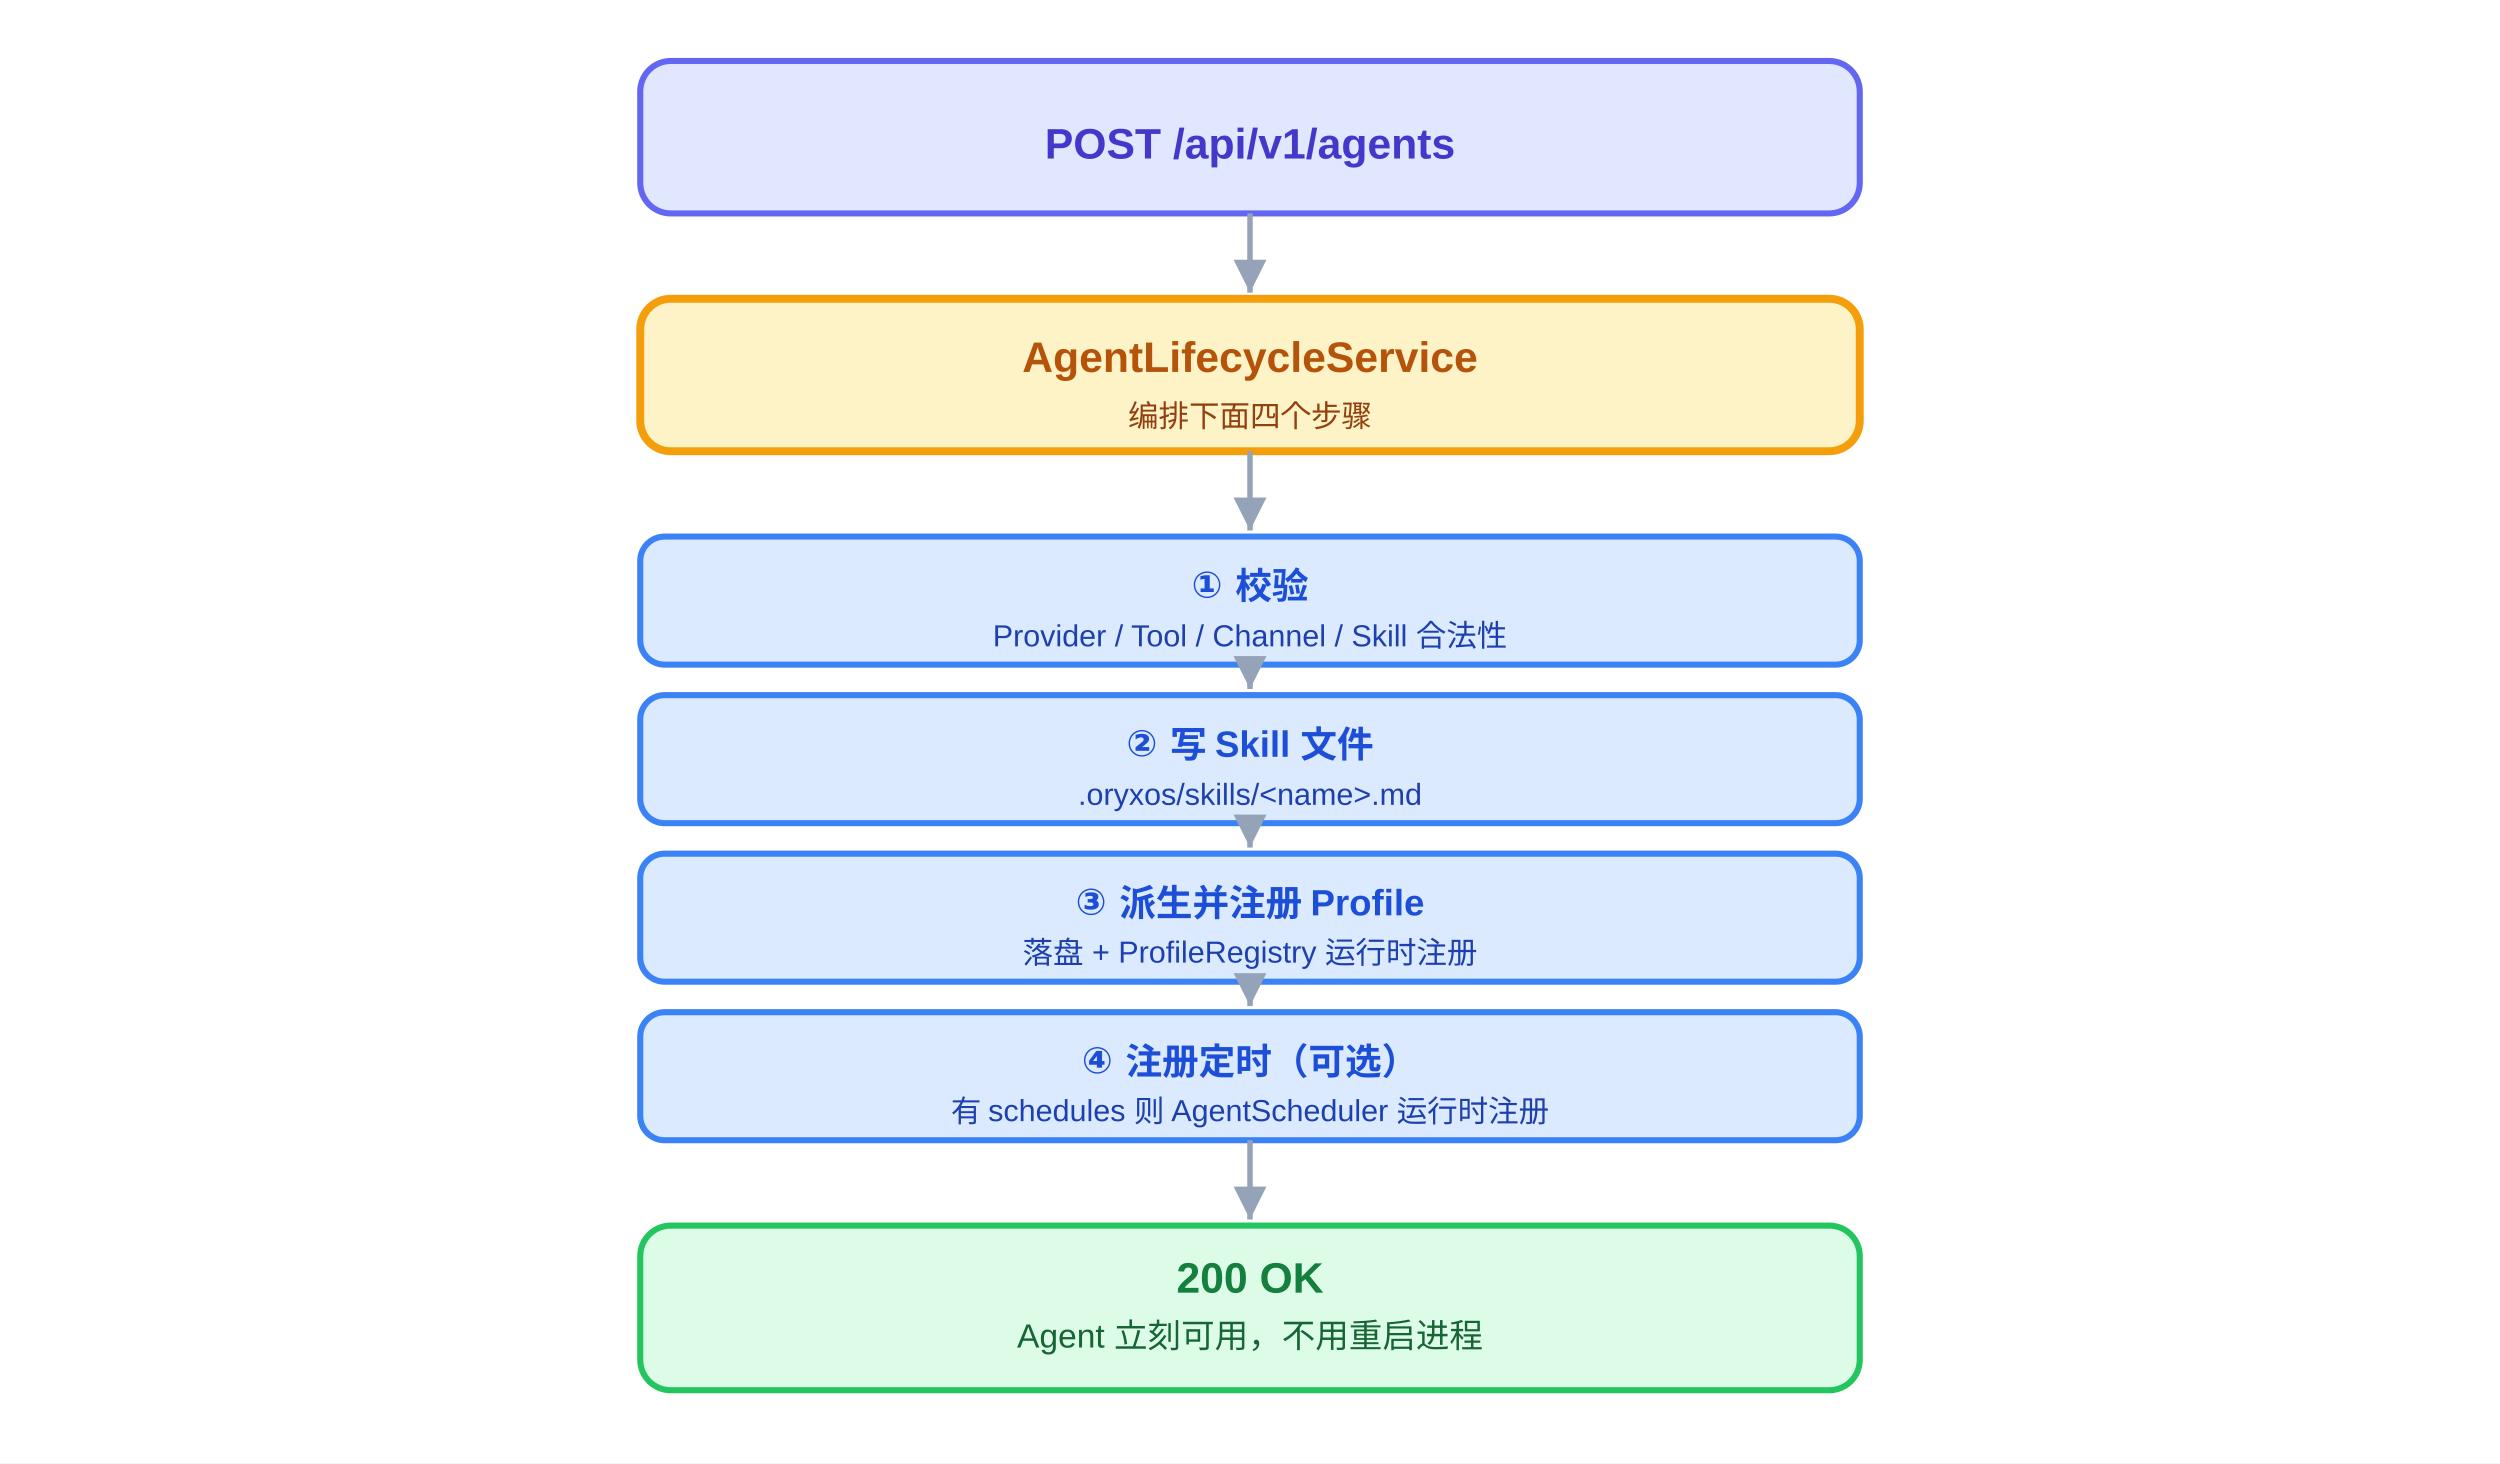
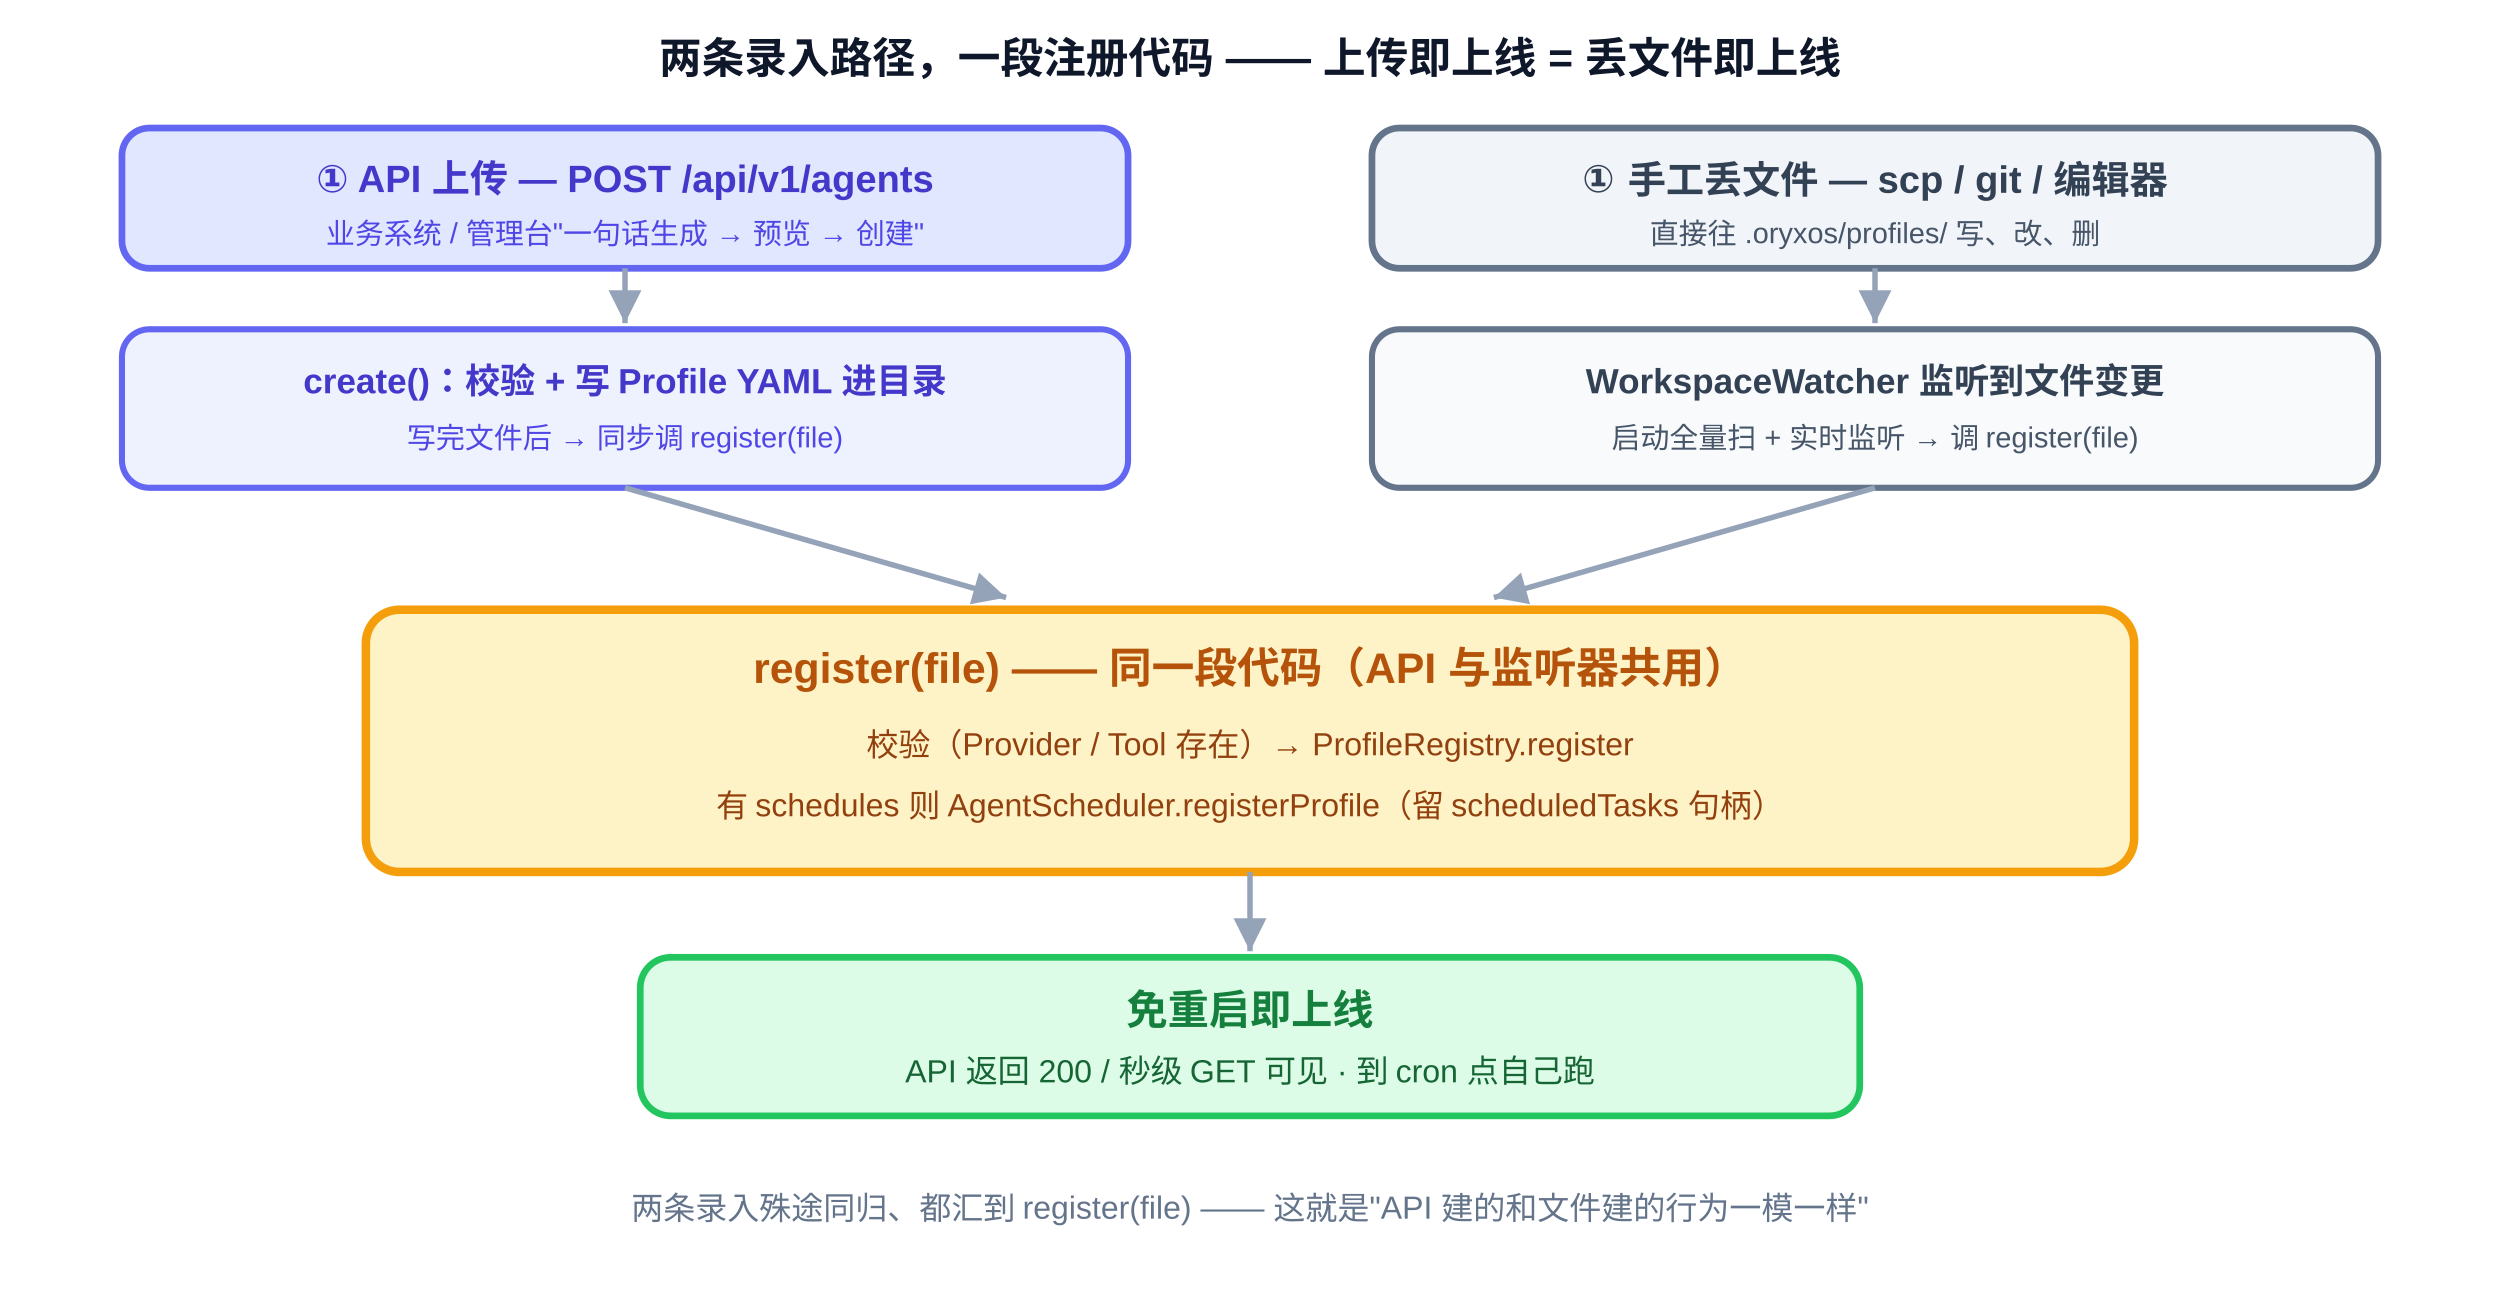
- <svg xmlns="http://www.w3.org/2000/svg" viewBox="0 0 820 480" font-family="Arial, sans-serif">
-   <rect width="820" height="480" fill="#ffffff" />
+ <svg xmlns="http://www.w3.org/2000/svg" viewBox="0 0 820 430" font-family="Arial, sans-serif">
+   <rect width="820" height="430" fill="#ffffff" />
  <defs>
    <marker id="tal1" markerWidth="10" markerHeight="10" refX="6" refY="3" orient="auto">
      <path d="M0,0 L6,3 L0,6 Z" fill="#94a3b8" />
    </marker>
  </defs>
-   <rect x="210" y="20" width="400" height="50" rx="10" fill="#e0e7ff" stroke="#6366f1" stroke-width="2" />
-   <text x="410" y="52" fill="#4338ca" font-size="14" font-weight="bold" text-anchor="middle">POST /api/v1/agents</text>
-   <line x1="410" y1="70" x2="410" y2="96" stroke="#94a3b8" stroke-width="1.8" marker-end="url(#tal1)" />
-   <rect x="210" y="98" width="400" height="50" rx="10" fill="#fef3c7" stroke="#f59e0b" stroke-width="2.6" />
-   <text x="410" y="122" fill="#b45309" font-size="14" font-weight="bold" text-anchor="middle">AgentLifecycleService</text>
-   <text x="410" y="140" fill="#92400e" font-size="10" text-anchor="middle">编排下面四个步骤</text>
-   <line x1="410" y1="148" x2="410" y2="174" stroke="#94a3b8" stroke-width="1.8" marker-end="url(#tal1)" />
-   <rect x="210" y="176" width="400" height="42" rx="8" fill="#dbeafe" stroke="#3b82f6" stroke-width="2" />
-   <text x="410" y="196" fill="#1d4ed8" font-size="12" font-weight="bold" text-anchor="middle">① 校验</text>
-   <text x="410" y="212" fill="#1e40af" font-size="10" text-anchor="middle">Provider / Tool / Channel / Skill 合法性</text>
-   <line x1="410" y1="218" x2="410" y2="226" stroke="#94a3b8" stroke-width="1.8" marker-end="url(#tal1)" />
-   <rect x="210" y="228" width="400" height="42" rx="8" fill="#dbeafe" stroke="#3b82f6" stroke-width="2" />
-   <text x="410" y="248" fill="#1d4ed8" font-size="12" font-weight="bold" text-anchor="middle">② 写 Skill 文件</text>
-   <text x="410" y="264" fill="#1e40af" font-size="10" text-anchor="middle">.oryxos/skills/&lt;name&gt;.md</text>
-   <line x1="410" y1="270" x2="410" y2="278" stroke="#94a3b8" stroke-width="1.8" marker-end="url(#tal1)" />
-   <rect x="210" y="280" width="400" height="42" rx="8" fill="#dbeafe" stroke="#3b82f6" stroke-width="2" />
-   <text x="410" y="300" fill="#1d4ed8" font-size="12" font-weight="bold" text-anchor="middle">③ 派生并注册 Profile</text>
-   <text x="410" y="316" fill="#1e40af" font-size="10" text-anchor="middle">落盘 + ProfileRegistry 运行时注册</text>
-   <line x1="410" y1="322" x2="410" y2="330" stroke="#94a3b8" stroke-width="1.8" marker-end="url(#tal1)" />
-   <rect x="210" y="332" width="400" height="42" rx="8" fill="#dbeafe" stroke="#3b82f6" stroke-width="2" />
-   <text x="410" y="352" fill="#1d4ed8" font-size="12" font-weight="bold" text-anchor="middle">④ 注册定时（可选）</text>
-   <text x="410" y="368" fill="#1e40af" font-size="10" text-anchor="middle">有 schedules 则 AgentScheduler 运行时注册</text>
-   <line x1="410" y1="374" x2="410" y2="400" stroke="#94a3b8" stroke-width="1.8" marker-end="url(#tal1)" />
-   <rect x="210" y="402" width="400" height="54" rx="10" fill="#dcfce7" stroke="#22c55e" stroke-width="2" />
-   <text x="410" y="424" fill="#15803d" font-size="14" font-weight="bold" text-anchor="middle">200 OK</text>
-   <text x="410" y="442" fill="#166534" font-size="11" text-anchor="middle">Agent 立刻可用，不用重启进程</text>
+   <text x="410" y="24" fill="#0f172a" font-size="14" font-weight="bold" text-anchor="middle">两条录入路径，一段注册代码 —— 上传即上线 = 丢文件即上线</text>
+   <rect x="40" y="42" width="330" height="46" rx="9" fill="#e0e7ff" stroke="#6366f1" stroke-width="2.2" />
+   <text x="205" y="63" fill="#4338ca" font-size="12.5" font-weight="bold" text-anchor="middle">① API 上传 — POST /api/v1/agents</text>
+   <text x="205" y="80" fill="#4f46e5" font-size="9.5" text-anchor="middle">业务系统 / 管理台"一句话生成 → 预览 → 创建"</text>
+   <line x1="205" y1="88" x2="205" y2="106" stroke="#94a3b8" stroke-width="1.8" marker-end="url(#tal1)" />
+   <rect x="40" y="108" width="330" height="52" rx="9" fill="#eef2ff" stroke="#6366f1" stroke-width="2" />
+   <text x="205" y="129" fill="#4338ca" font-size="11.5" font-weight="bold" text-anchor="middle">create()：校验 + 写 Profile YAML 进目录</text>
+   <text x="205" y="147" fill="#4f46e5" font-size="9.5" text-anchor="middle">写完文件后 → 同步调 register(file)</text>
+   <rect x="450" y="42" width="330" height="46" rx="9" fill="#f1f5f9" stroke="#64748b" stroke-width="2.2" />
+   <text x="615" y="63" fill="#334155" font-size="12.5" font-weight="bold" text-anchor="middle">① 手工丢文件 — scp / git / 编辑器</text>
+   <text x="615" y="80" fill="#475569" font-size="9.5" text-anchor="middle">直接往 .oryxos/profiles/ 写、改、删</text>
+   <line x1="615" y1="88" x2="615" y2="106" stroke="#94a3b8" stroke-width="1.8" marker-end="url(#tal1)" />
+   <rect x="450" y="108" width="330" height="52" rx="9" fill="#f8fafc" stroke="#64748b" stroke-width="2" />
+   <text x="615" y="129" fill="#334155" font-size="11.5" font-weight="bold" text-anchor="middle">WorkspaceWatcher 监听到文件变更</text>
+   <text x="615" y="147" fill="#475569" font-size="9.5" text-anchor="middle">启动全量扫 + 实时监听 → 调 register(file)</text>
+   <line x1="205" y1="160" x2="330" y2="196" stroke="#94a3b8" stroke-width="1.8" marker-end="url(#tal1)" />
+   <line x1="615" y1="160" x2="490" y2="196" stroke="#94a3b8" stroke-width="1.8" marker-end="url(#tal1)" />
+   <rect x="120" y="200" width="580" height="86" rx="11" fill="#fef3c7" stroke="#f59e0b" stroke-width="2.8" />
+   <text x="410" y="224" fill="#b45309" font-size="14" font-weight="bold" text-anchor="middle">register(file) —— 同一段代码（API 与监听器共用）</text>
+   <text x="410" y="248" fill="#92400e" font-size="10.5" text-anchor="middle">校验（Provider / Tool 存在）→ ProfileRegistry.register</text>
+   <text x="410" y="268" fill="#92400e" font-size="10.5" text-anchor="middle">有 schedules 则 AgentScheduler.registerProfile（留 scheduledTasks 句柄）</text>
+   <line x1="410" y1="286" x2="410" y2="312" stroke="#94a3b8" stroke-width="1.8" marker-end="url(#tal1)" />
+   <rect x="210" y="314" width="400" height="52" rx="10" fill="#dcfce7" stroke="#22c55e" stroke-width="2.2" />
+   <text x="410" y="336" fill="#15803d" font-size="13.5" font-weight="bold" text-anchor="middle">免重启即上线</text>
+   <text x="410" y="355" fill="#166534" font-size="10.5" text-anchor="middle">API 返回 200 / 秒级 GET 可见 · 到 cron 点自己跑</text>
+   <text x="410" y="400" fill="#64748b" font-size="10.5" text-anchor="middle">两条录入殊途同归、都汇到 register(file) —— 这就是"API 建的和文件建的行为一模一样"</text>
</svg>
